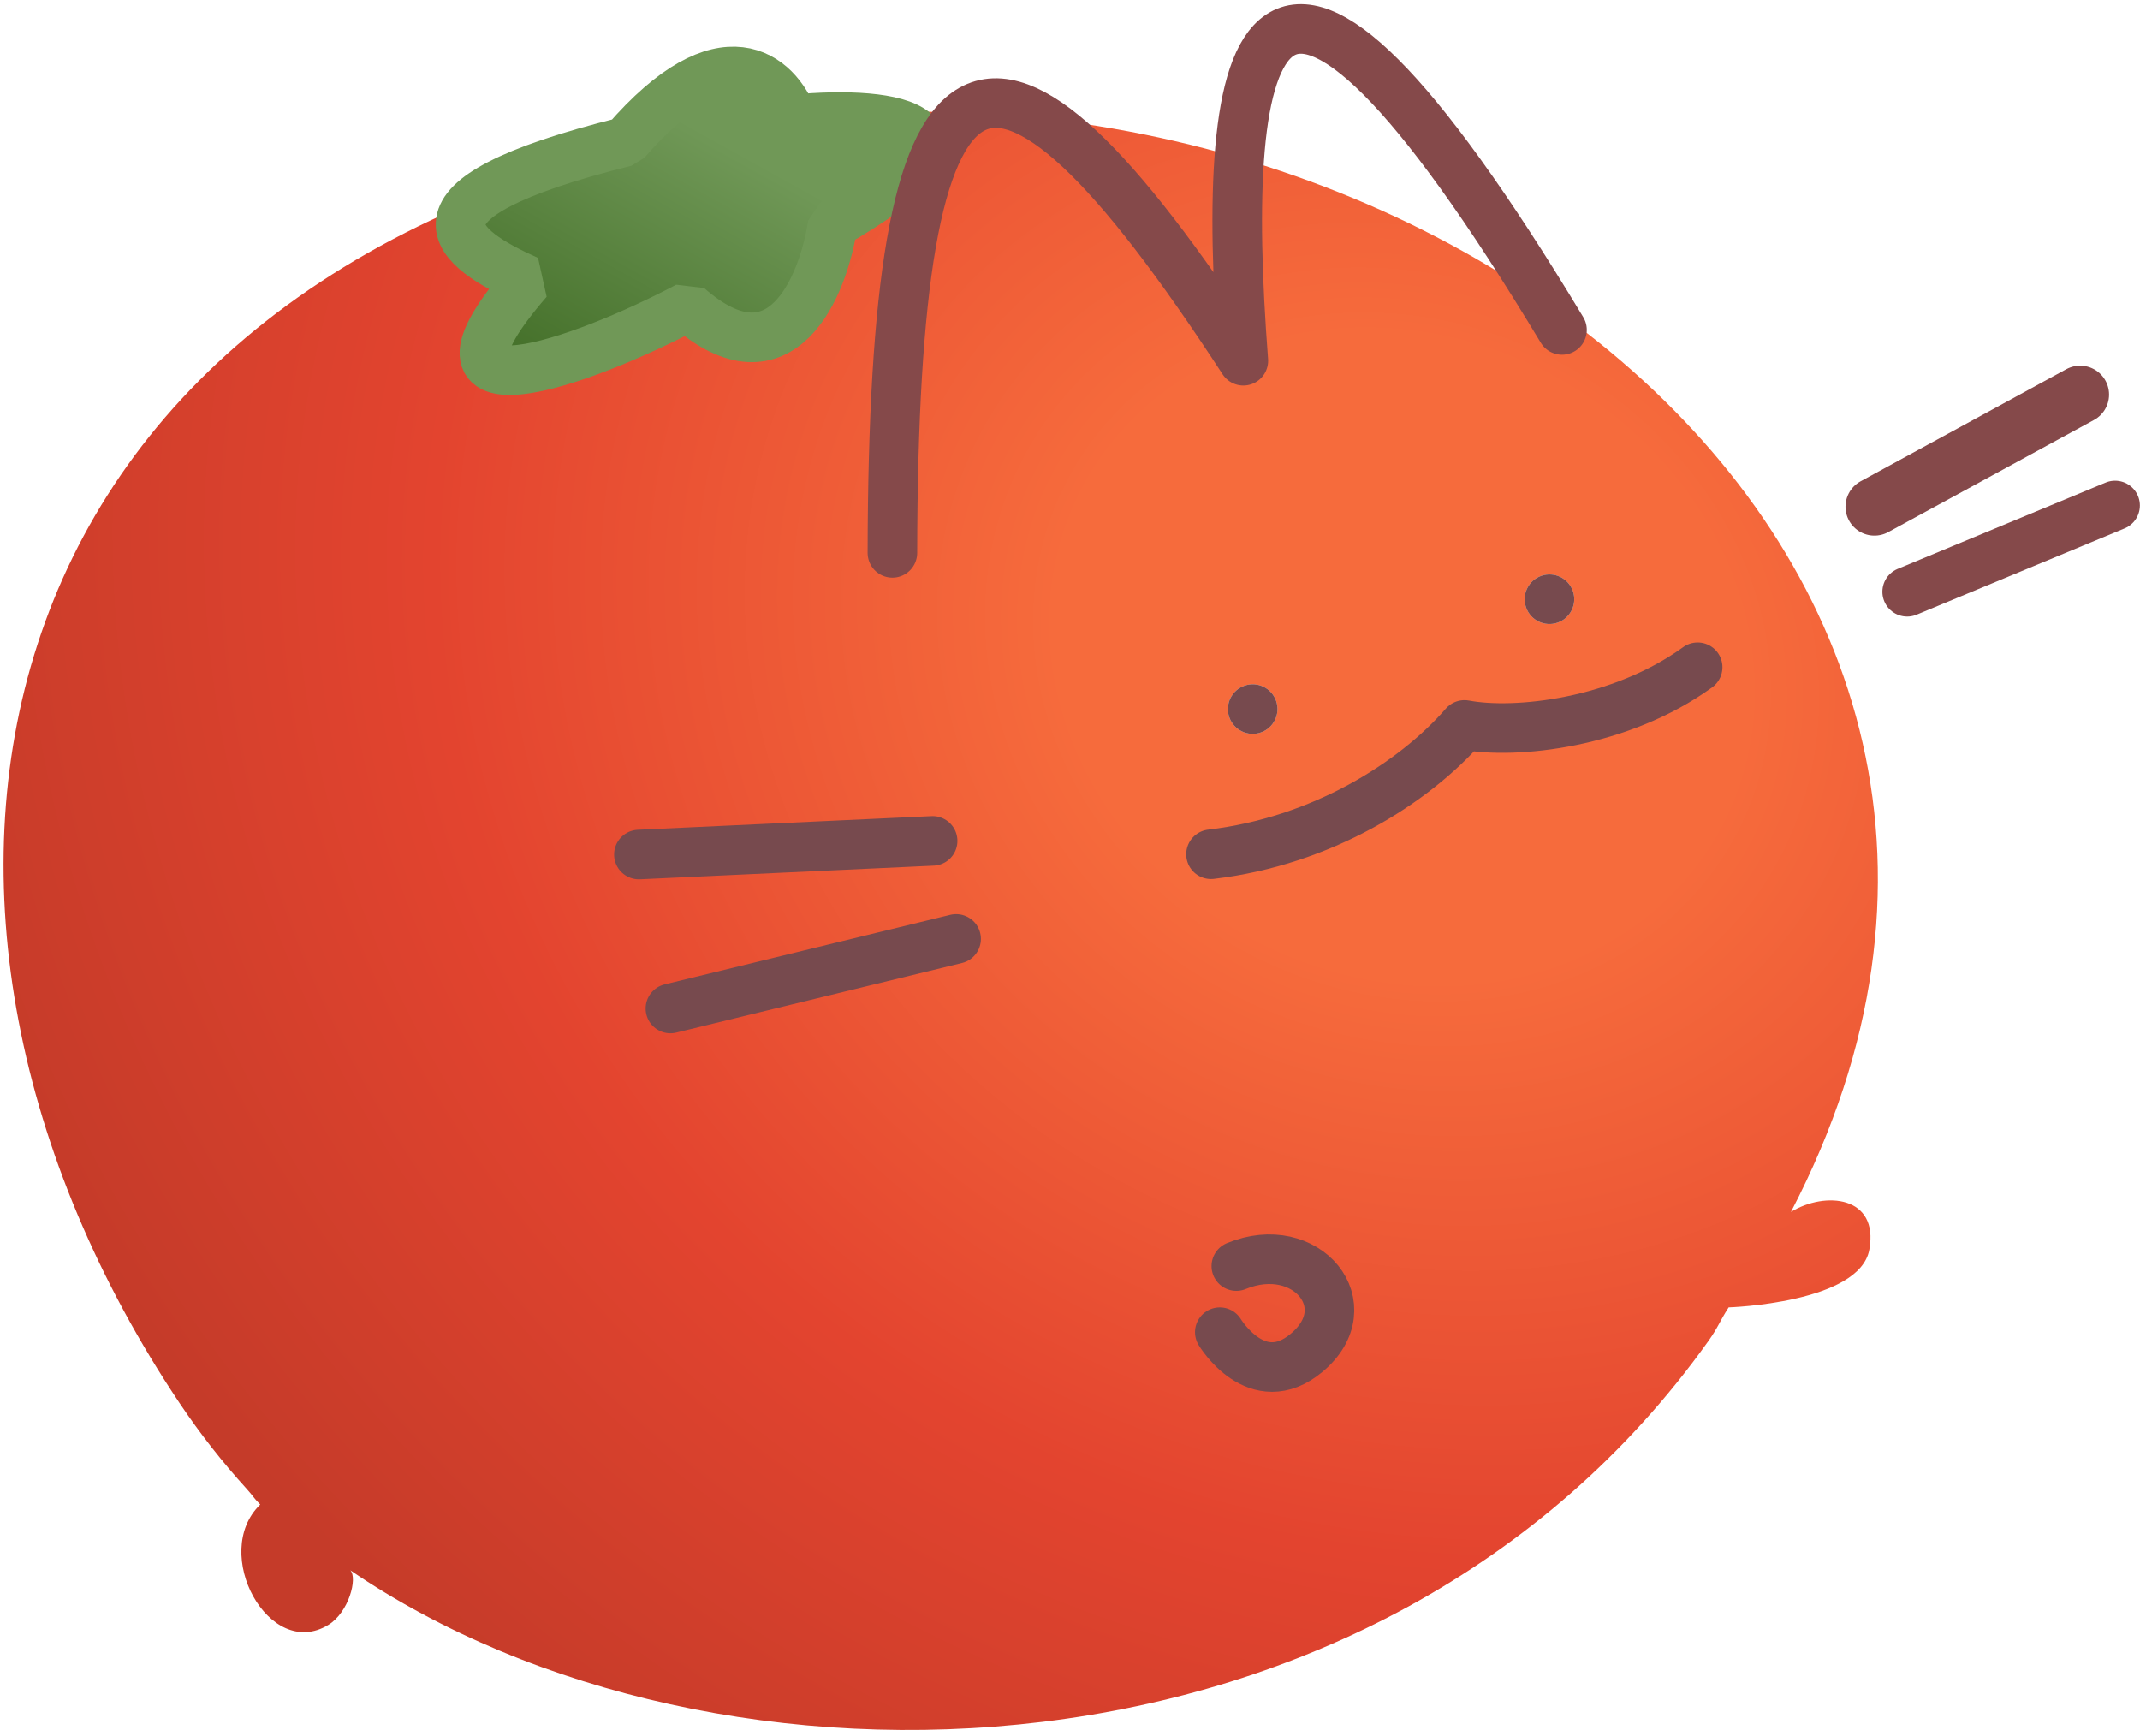
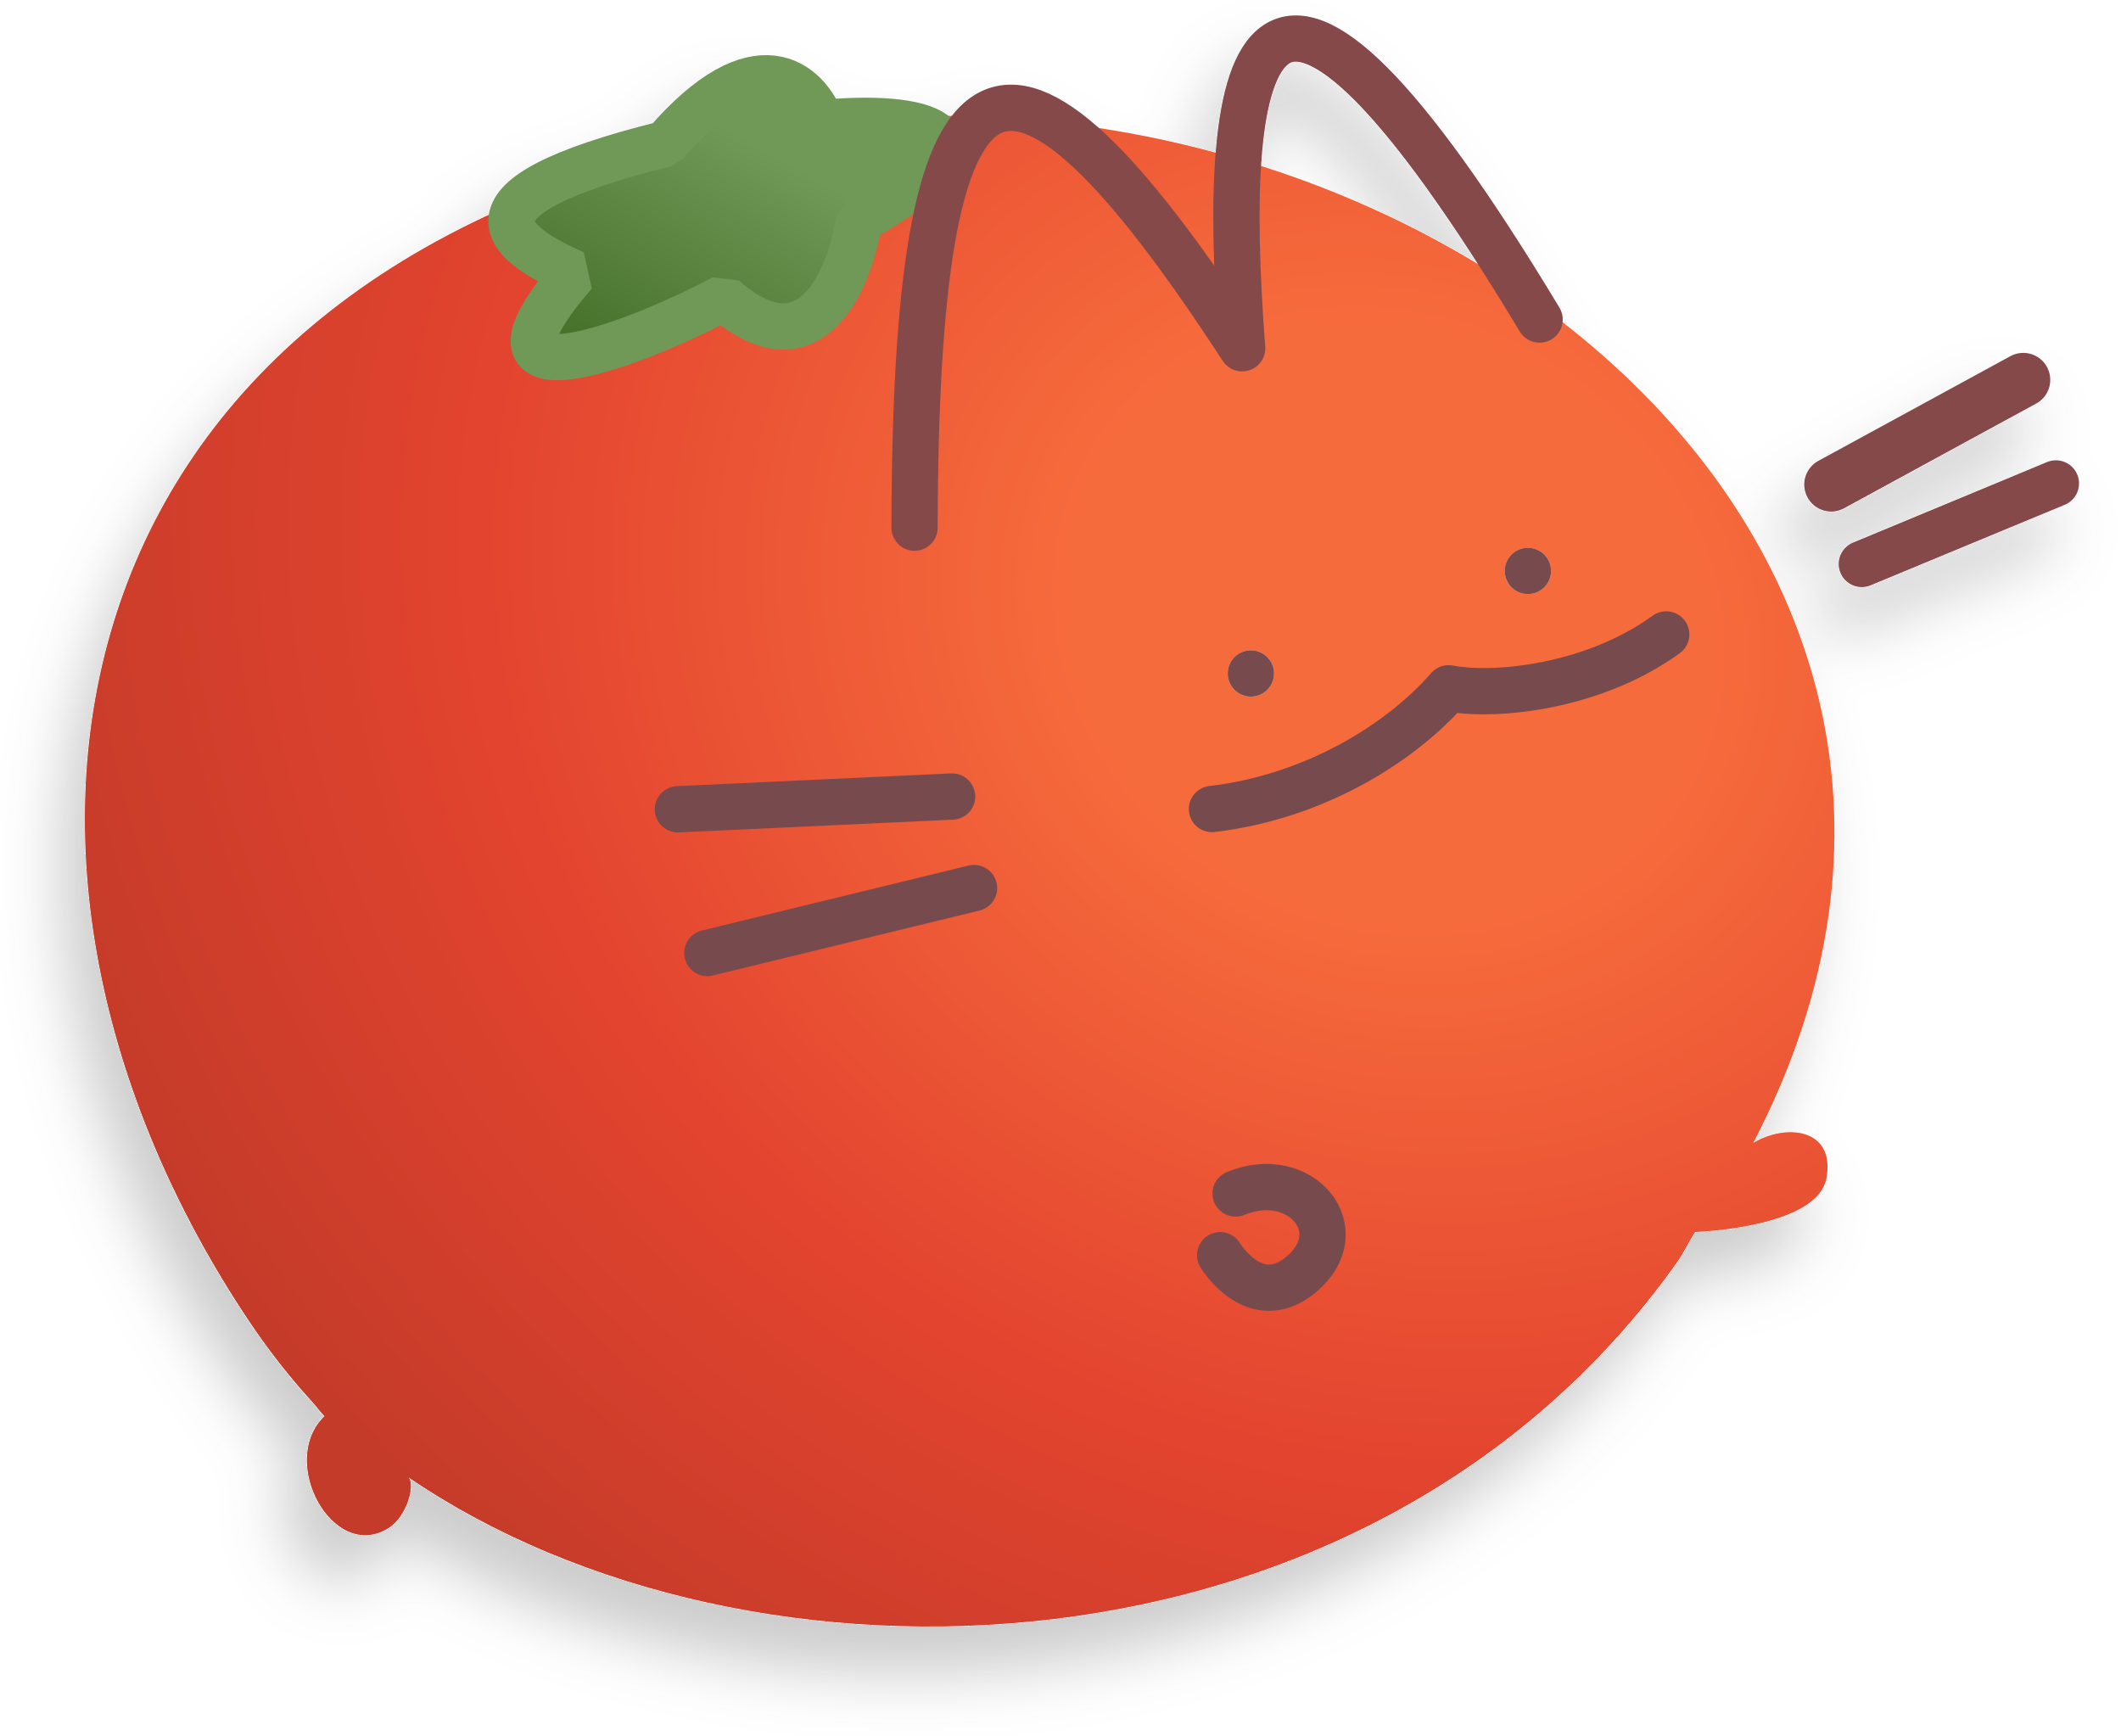
- <svg xmlns="http://www.w3.org/2000/svg" width="259" height="210" viewBox="0 0 259 210" fill="none">
-   <path d="M21.743 169.828C-17.757 110.828 -5.257 34.928 83.743 16.328C167.831 -1.246 258.565 66.325 216.756 146.673C220.899 144.14 227.414 144.728 226.243 151.228C225.072 157.728 209.217 158.228 209.217 158.228C208.117 159.922 207.96 160.623 206.743 162.328C166.975 218.066 86.537 220.172 42.398 190.044C43.301 190.995 42.208 195.139 39.754 196.645C32.567 201.057 25.434 187.938 31.496 182.087C30.574 181.159 30.725 181.151 29.84 180.178C26.923 176.969 24.215 173.519 21.743 169.828Z" fill="url(#paint0_radial_12492_123)" />
-   <path d="M112.873 101.77L77.323 103.422" stroke="#774A4E" stroke-width="6" stroke-linecap="round" />
-   <path d="M115.717 113.634L81.139 122.054" stroke="#774A4E" stroke-width="6" stroke-linecap="round" />
-   <path d="M96.005 14.456C94.041 9.251 87.574 3.411 75.706 17.145C46.838 24.322 55.337 30.11 63.892 33.953C48.493 51.719 70.517 43.839 83.239 37.11C94.586 47.099 99.662 34.609 100.782 27.116C121.055 15.574 108.556 13.243 96.005 14.456Z" fill="url(#paint1_linear_12492_123)" stroke="#709857" stroke-width="6" stroke-linejoin="bevel" />
-   <path d="M108.006 66.911C108.106 2.672 119.295 -4.227 150.48 43.657C147.463 4.42 152.397 -20.898 189.047 39.929" stroke="#85494A" stroke-width="6" stroke-linecap="round" stroke-linejoin="round" />
-   <circle cx="151.612" cy="85.815" r="3" transform="rotate(-19.1392 151.612 85.8149)" fill="#D9D9D9" />
-   <circle cx="151.612" cy="85.815" r="3" transform="rotate(-19.1392 151.612 85.8149)" fill="#774A4E" />
-   <circle cx="187.528" cy="72.522" r="3" transform="rotate(-19.1392 187.528 72.522)" fill="#D9D9D9" />
-   <circle cx="187.528" cy="72.522" r="3" transform="rotate(-19.1392 187.528 72.522)" fill="#774A4E" />
-   <path d="M149.63 153.23C158.13 149.73 164.926 158.067 158.13 163.73C152.13 168.73 147.63 161.23 147.63 161.23" stroke="#774A4E" stroke-width="6" stroke-linecap="round" />
-   <path d="M226.857 61.324L251.756 47.754" stroke="#85494A" stroke-width="7" stroke-linecap="round" />
-   <path d="M230.821 71.619L255.986 61.178" stroke="#85494A" stroke-width="6" stroke-linecap="round" />
-   <path d="M146.565 103.388C159.927 101.819 171.111 94.787 177.245 87.735C183.399 88.906 196.095 87.55 205.463 80.753" stroke="#774A4E" stroke-width="6" stroke-linecap="round" stroke-linejoin="round" />
+ <svg xmlns="http://www.w3.org/2000/svg" width="275" height="225" viewBox="0 0 275 225" fill="none">
+   <g filter="url(#filter0_d_12645_903)">
+     <path d="M32.315 171.323C-7.185 112.323 5.315 36.424 94.315 17.823C178.403 0.25 269.136 67.82 227.328 148.169C231.471 145.635 237.986 146.223 236.815 152.723C235.643 159.223 219.788 159.723 219.788 159.723C218.689 161.418 218.531 162.118 217.315 163.823C177.547 219.561 97.108 221.668 52.97 191.539C53.872 192.49 52.779 196.635 50.325 198.141C43.138 202.553 36.006 189.434 42.068 183.583C41.145 182.655 41.297 182.646 40.412 181.673C37.495 178.465 34.786 175.015 32.315 171.323Z" fill="url(#paint0_radial_12645_903)" />
+     <path d="M123.445 103.266L87.895 104.918" stroke="#774A4E" stroke-width="6" stroke-linecap="round" />
+     <path d="M126.288 115.13L91.711 123.55" stroke="#774A4E" stroke-width="6" stroke-linecap="round" />
+     <path d="M106.576 15.952C104.612 10.747 98.146 4.907 86.278 18.641C57.41 25.817 65.909 31.606 74.464 35.449C59.065 53.215 81.088 45.335 93.811 38.606C105.158 48.594 110.234 36.105 111.353 28.612C131.627 17.07 119.128 14.739 106.576 15.952Z" fill="url(#paint1_linear_12645_903)" stroke="#709857" stroke-width="6" stroke-linejoin="bevel" />
+     <path d="M118.578 68.407C118.678 4.168 129.866 -2.731 161.052 45.153C158.034 5.915 162.969 -19.403 199.618 41.425" stroke="#85494A" stroke-width="6" stroke-linecap="round" stroke-linejoin="round" />
+     <circle cx="162.183" cy="87.311" r="3" transform="rotate(-19.1392 162.183 87.3105)" fill="#D9D9D9" />
+     <circle cx="162.183" cy="87.311" r="3" transform="rotate(-19.1392 162.183 87.3105)" fill="#774A4E" />
+     <circle cx="198.099" cy="74.018" r="3" transform="rotate(-19.1392 198.099 74.0176)" fill="#D9D9D9" />
+     <circle cx="198.099" cy="74.018" r="3" transform="rotate(-19.1392 198.099 74.0176)" fill="#774A4E" />
+     <path d="M160.202 154.726C168.702 151.226 175.497 159.563 168.702 165.226C162.702 170.226 158.202 162.726 158.202 162.726" stroke="#774A4E" stroke-width="6" stroke-linecap="round" />
+     <path d="M237.429 62.82L262.328 49.249" stroke="#85494A" stroke-width="7" stroke-linecap="round" />
+     <path d="M241.393 73.114L266.558 62.673" stroke="#85494A" stroke-width="6" stroke-linecap="round" />
+     <path d="M157.137 104.884C170.499 103.314 181.682 96.283 187.816 89.231C193.971 90.401 206.666 89.046 216.034 82.249" stroke="#774A4E" stroke-width="6" stroke-linecap="round" stroke-linejoin="round" />
+   </g>
  <defs>
-     <radialGradient id="paint0_radial_12492_123" cx="0" cy="0" r="1" gradientUnits="userSpaceOnUse" gradientTransform="translate(168.794 79.2045) rotate(119.464) scale(176.876 201.76)">
+     <filter id="filter0_d_12645_903" x="-0.428" y="-0.504" width="275" height="226" filterUnits="userSpaceOnUse" color-interpolation-filters="sRGB">
+       <feFlood flood-opacity="0" result="BackgroundImageFix" />
+       <feColorMatrix in="SourceAlpha" type="matrix" values="0 0 0 0 0 0 0 0 0 0 0 0 0 0 0 0 0 0 127 0" result="hardAlpha" />
+       <feOffset dx="-3" dy="6" />
+       <feGaussianBlur stdDeviation="4" />
+       <feComposite in2="hardAlpha" operator="out" />
+       <feColorMatrix type="matrix" values="0 0 0 0 0.204 0 0 0 0 0.192 0 0 0 0 0.192 0 0 0 0.25 0" />
+       <feBlend mode="normal" in2="BackgroundImageFix" result="effect1_dropShadow_12645_903" />
+       <feBlend mode="normal" in="SourceGraphic" in2="effect1_dropShadow_12645_903" result="shape" />
+     </filter>
+     <radialGradient id="paint0_radial_12645_903" cx="0" cy="0" r="1" gradientUnits="userSpaceOnUse" gradientTransform="translate(179.365 80.7001) rotate(119.464) scale(176.876 201.76)">
      <stop offset="0.212" stop-color="#F66B3C" />
      <stop offset="0.596" stop-color="#E3442F" />
      <stop offset="0.933" stop-color="#C53B29" />
    </radialGradient>
-     <linearGradient id="paint1_linear_12492_123" x1="78.212" y1="12.05" x2="59.087" y2="46.478" gradientUnits="userSpaceOnUse">
+     <linearGradient id="paint1_linear_12645_903" x1="88.783" y1="13.546" x2="69.659" y2="47.974" gradientUnits="userSpaceOnUse">
      <stop stop-color="#709857" />
      <stop offset="1" stop-color="#3F6B24" />
    </linearGradient>
  </defs>
</svg>
